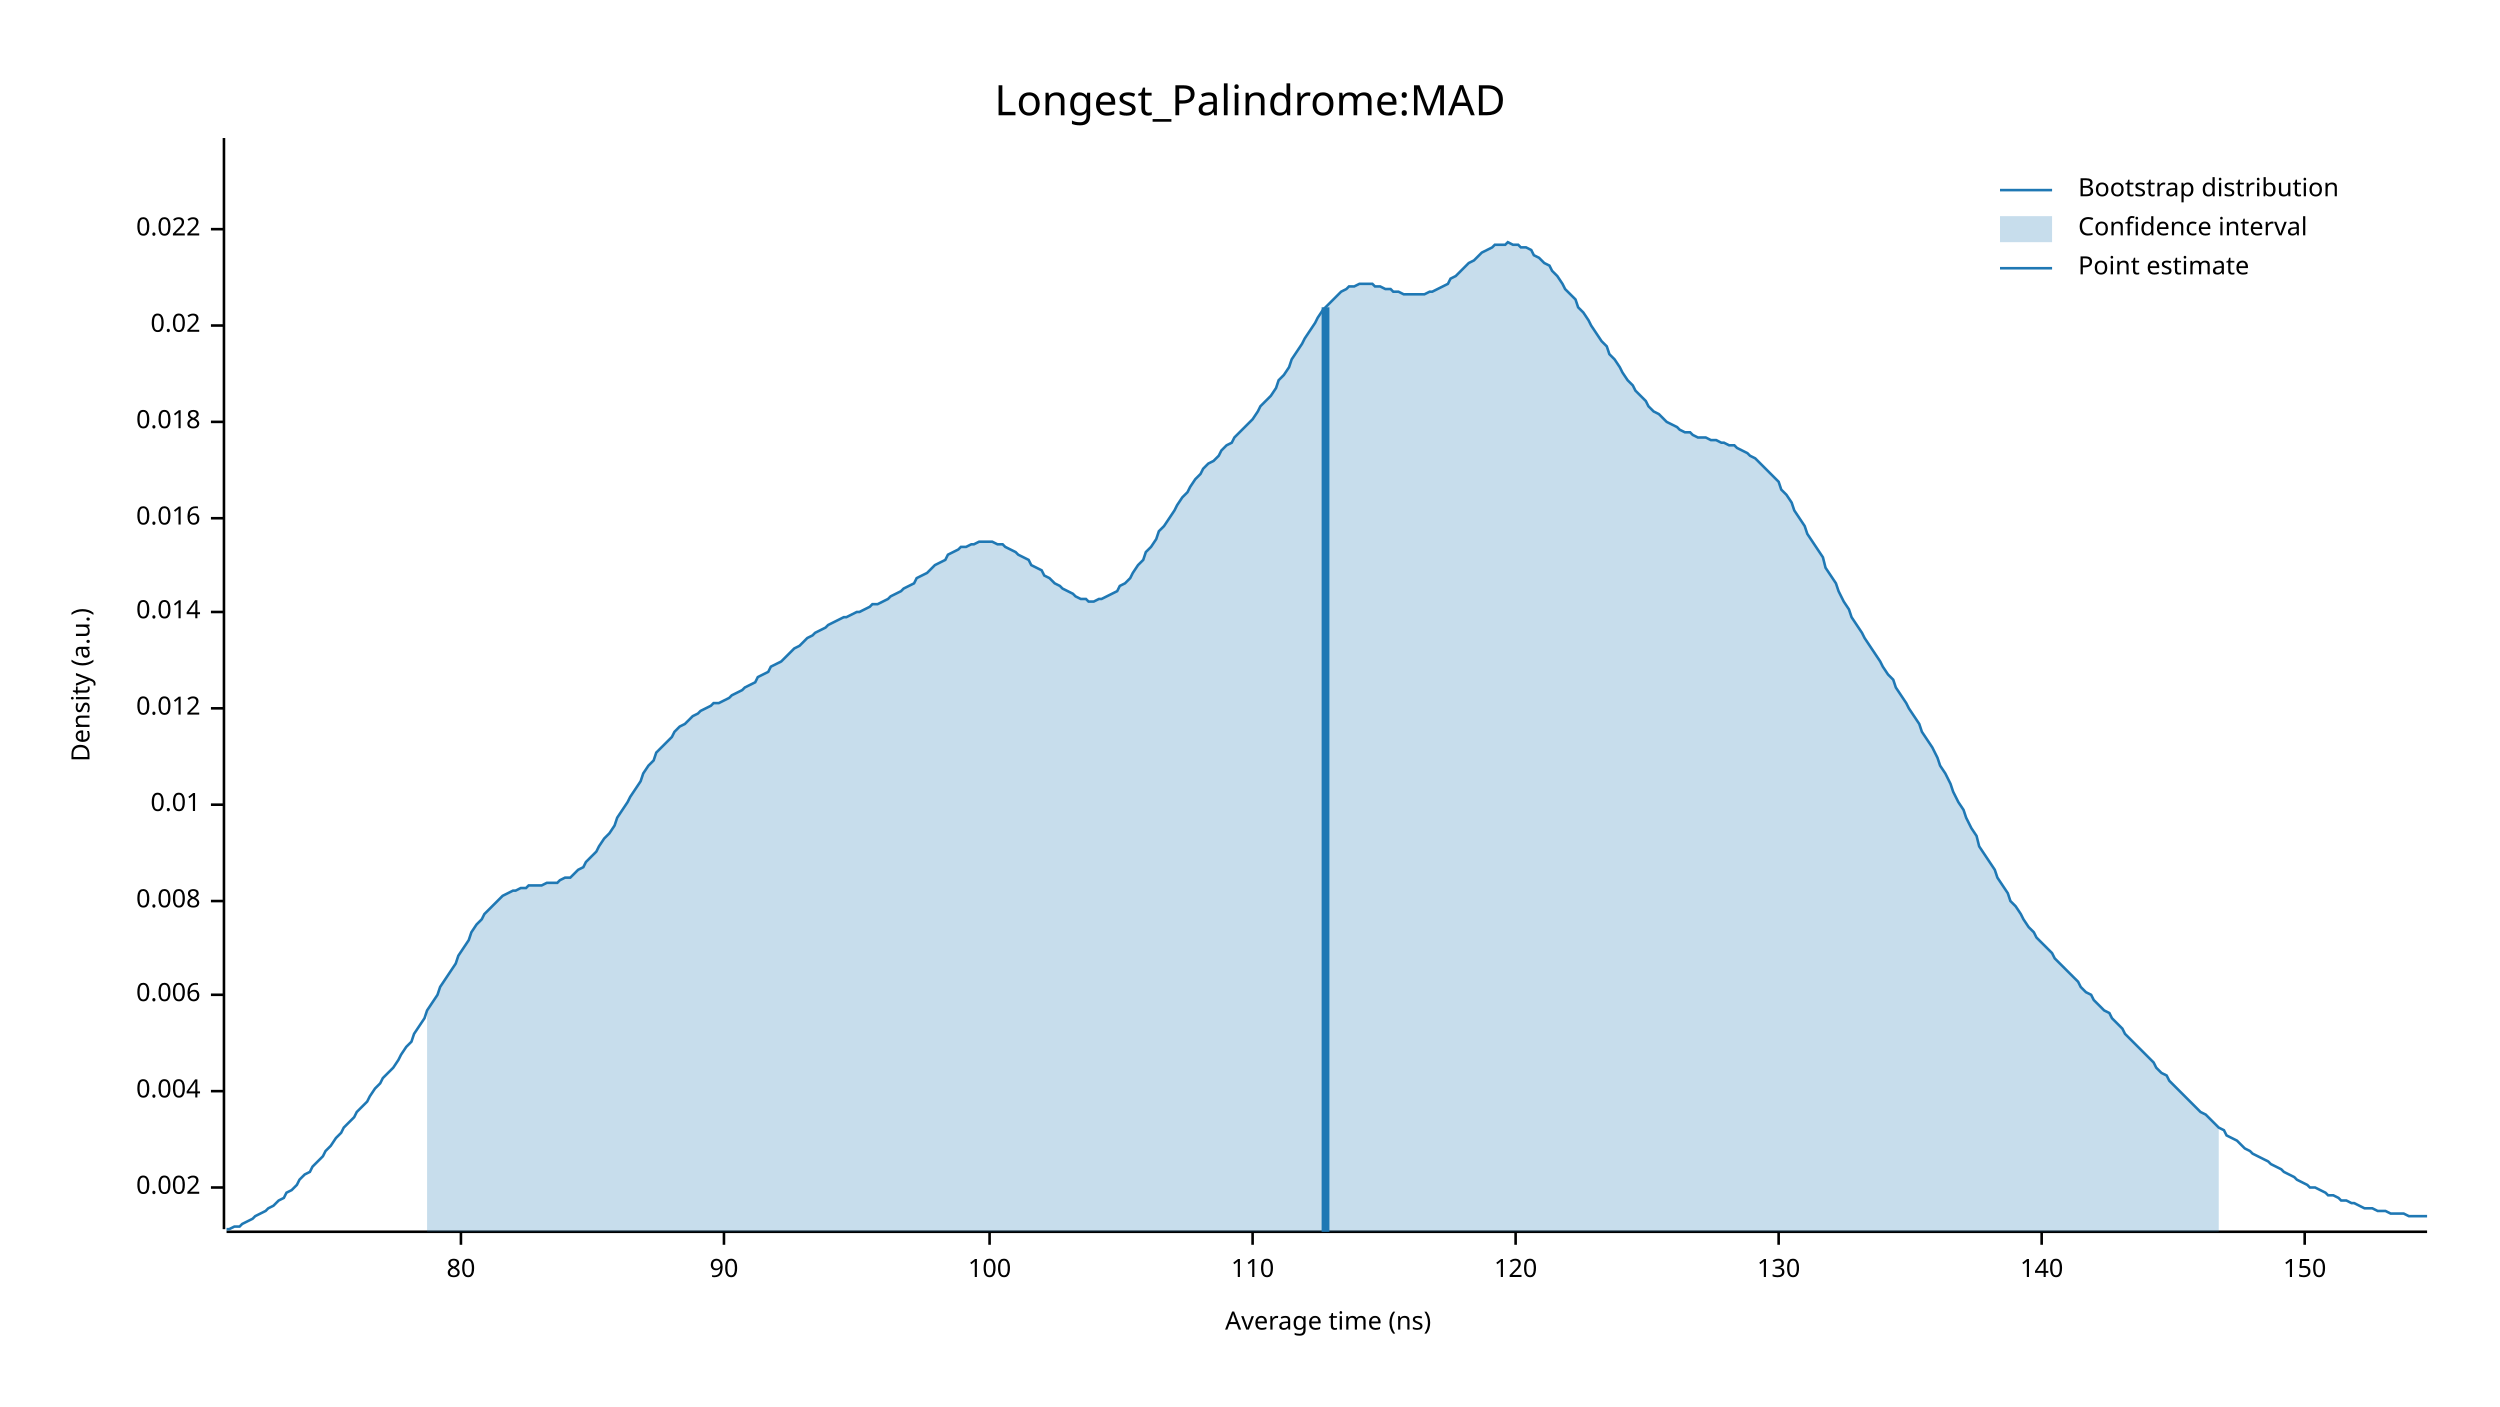
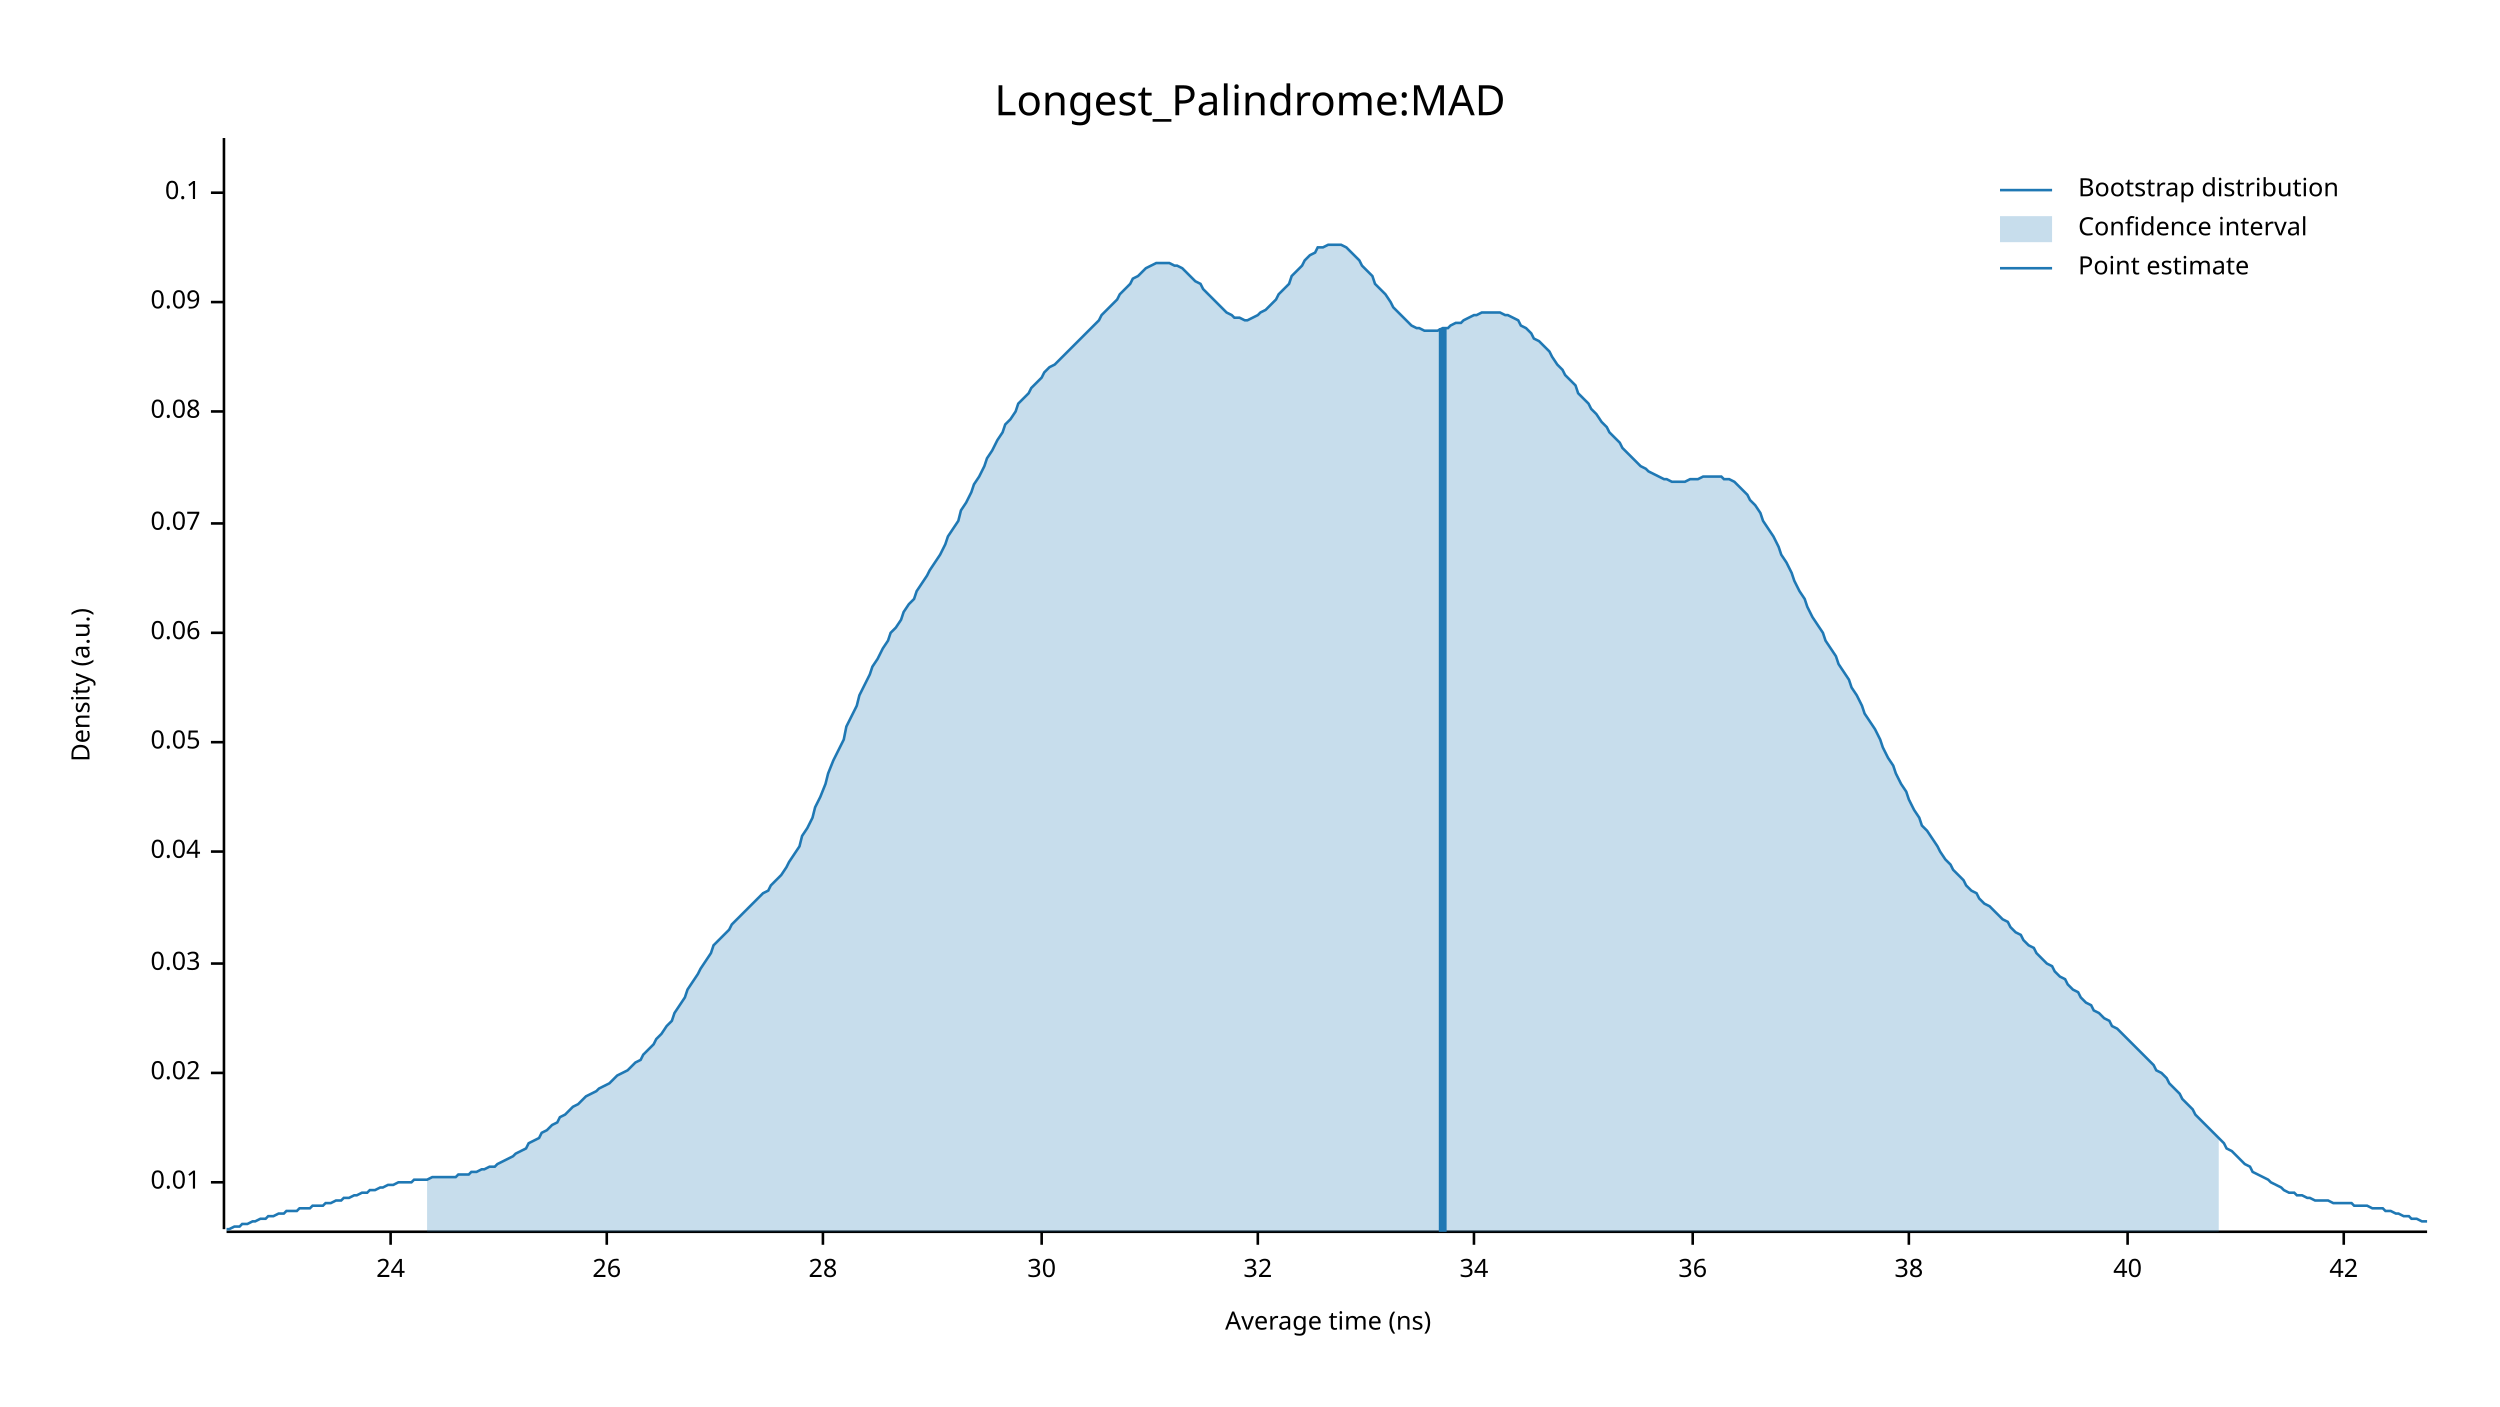
<svg xmlns="http://www.w3.org/2000/svg" width="960" height="540" viewBox="0 0 960 540">
  <text x="480" y="32" dy="0.76em" text-anchor="middle" font-family="sans-serif" font-size="16.129" opacity="1" fill="#000000">
Longest_Palindrome:MAD
</text>
  <text x="27" y="263" dy="0.76em" text-anchor="middle" font-family="sans-serif" font-size="9.677" opacity="1" fill="#000000" transform="rotate(270, 27, 263)">
Density (a.u.)
</text>
  <text x="510" y="513" dy="-0.5ex" text-anchor="middle" font-family="sans-serif" font-size="9.677" opacity="1" fill="#000000">
Average time (ns)
</text>
  <polyline fill="none" opacity="1" stroke="#000000" stroke-width="1" points="86,53 86,472 " />
-   <text x="77" y="456" dy="0.5ex" text-anchor="end" font-family="sans-serif" font-size="9.677" opacity="1" fill="#000000">
- 0.002
- </text>
-   <polyline fill="none" opacity="1" stroke="#000000" stroke-width="1" points="81,456 86,456 " />
-   <text x="77" y="419" dy="0.5ex" text-anchor="end" font-family="sans-serif" font-size="9.677" opacity="1" fill="#000000">
- 0.004
- </text>
-   <polyline fill="none" opacity="1" stroke="#000000" stroke-width="1" points="81,419 86,419 " />
-   <text x="77" y="382" dy="0.5ex" text-anchor="end" font-family="sans-serif" font-size="9.677" opacity="1" fill="#000000">
- 0.006
- </text>
-   <polyline fill="none" opacity="1" stroke="#000000" stroke-width="1" points="81,382 86,382 " />
-   <text x="77" y="346" dy="0.5ex" text-anchor="end" font-family="sans-serif" font-size="9.677" opacity="1" fill="#000000">
- 0.008
- </text>
-   <polyline fill="none" opacity="1" stroke="#000000" stroke-width="1" points="81,346 86,346 " />
-   <text x="77" y="309" dy="0.5ex" text-anchor="end" font-family="sans-serif" font-size="9.677" opacity="1" fill="#000000">
+   <text x="77" y="454" dy="0.5ex" text-anchor="end" font-family="sans-serif" font-size="9.677" opacity="1" fill="#000000">
0.01
</text>
-   <polyline fill="none" opacity="1" stroke="#000000" stroke-width="1" points="81,309 86,309 " />
-   <text x="77" y="272" dy="0.5ex" text-anchor="end" font-family="sans-serif" font-size="9.677" opacity="1" fill="#000000">
- 0.012
- </text>
-   <polyline fill="none" opacity="1" stroke="#000000" stroke-width="1" points="81,272 86,272 " />
-   <text x="77" y="235" dy="0.5ex" text-anchor="end" font-family="sans-serif" font-size="9.677" opacity="1" fill="#000000">
- 0.014
- </text>
-   <polyline fill="none" opacity="1" stroke="#000000" stroke-width="1" points="81,235 86,235 " />
-   <text x="77" y="199" dy="0.5ex" text-anchor="end" font-family="sans-serif" font-size="9.677" opacity="1" fill="#000000">
- 0.016
- </text>
-   <polyline fill="none" opacity="1" stroke="#000000" stroke-width="1" points="81,199 86,199 " />
-   <text x="77" y="162" dy="0.5ex" text-anchor="end" font-family="sans-serif" font-size="9.677" opacity="1" fill="#000000">
- 0.018
- </text>
-   <polyline fill="none" opacity="1" stroke="#000000" stroke-width="1" points="81,162 86,162 " />
-   <text x="77" y="125" dy="0.5ex" text-anchor="end" font-family="sans-serif" font-size="9.677" opacity="1" fill="#000000">
+   <polyline fill="none" opacity="1" stroke="#000000" stroke-width="1" points="81,454 86,454 " />
+   <text x="77" y="412" dy="0.5ex" text-anchor="end" font-family="sans-serif" font-size="9.677" opacity="1" fill="#000000">
0.02
</text>
-   <polyline fill="none" opacity="1" stroke="#000000" stroke-width="1" points="81,125 86,125 " />
-   <text x="77" y="88" dy="0.5ex" text-anchor="end" font-family="sans-serif" font-size="9.677" opacity="1" fill="#000000">
- 0.022
+   <polyline fill="none" opacity="1" stroke="#000000" stroke-width="1" points="81,412 86,412 " />
+   <text x="77" y="370" dy="0.5ex" text-anchor="end" font-family="sans-serif" font-size="9.677" opacity="1" fill="#000000">
+ 0.03
</text>
-   <polyline fill="none" opacity="1" stroke="#000000" stroke-width="1" points="81,88 86,88 " />
+   <polyline fill="none" opacity="1" stroke="#000000" stroke-width="1" points="81,370 86,370 " />
+   <text x="77" y="327" dy="0.5ex" text-anchor="end" font-family="sans-serif" font-size="9.677" opacity="1" fill="#000000">
+ 0.04
+ </text>
+   <polyline fill="none" opacity="1" stroke="#000000" stroke-width="1" points="81,327 86,327 " />
+   <text x="77" y="285" dy="0.5ex" text-anchor="end" font-family="sans-serif" font-size="9.677" opacity="1" fill="#000000">
+ 0.05
+ </text>
+   <polyline fill="none" opacity="1" stroke="#000000" stroke-width="1" points="81,285 86,285 " />
+   <text x="77" y="243" dy="0.5ex" text-anchor="end" font-family="sans-serif" font-size="9.677" opacity="1" fill="#000000">
+ 0.06
+ </text>
+   <polyline fill="none" opacity="1" stroke="#000000" stroke-width="1" points="81,243 86,243 " />
+   <text x="77" y="201" dy="0.5ex" text-anchor="end" font-family="sans-serif" font-size="9.677" opacity="1" fill="#000000">
+ 0.07
+ </text>
+   <polyline fill="none" opacity="1" stroke="#000000" stroke-width="1" points="81,201 86,201 " />
+   <text x="77" y="158" dy="0.5ex" text-anchor="end" font-family="sans-serif" font-size="9.677" opacity="1" fill="#000000">
+ 0.08
+ </text>
+   <polyline fill="none" opacity="1" stroke="#000000" stroke-width="1" points="81,158 86,158 " />
+   <text x="77" y="116" dy="0.5ex" text-anchor="end" font-family="sans-serif" font-size="9.677" opacity="1" fill="#000000">
+ 0.09
+ </text>
+   <polyline fill="none" opacity="1" stroke="#000000" stroke-width="1" points="81,116 86,116 " />
+   <text x="77" y="74" dy="0.5ex" text-anchor="end" font-family="sans-serif" font-size="9.677" opacity="1" fill="#000000">
+ 0.1
+ </text>
+   <polyline fill="none" opacity="1" stroke="#000000" stroke-width="1" points="81,74 86,74 " />
  <polyline fill="none" opacity="1" stroke="#000000" stroke-width="1" points="87,473 932,473 " />
-   <text x="177" y="483" dy="0.76em" text-anchor="middle" font-family="sans-serif" font-size="9.677" opacity="1" fill="#000000">
- 80
+   <text x="150" y="483" dy="0.76em" text-anchor="middle" font-family="sans-serif" font-size="9.677" opacity="1" fill="#000000">
+ 24
</text>
-   <polyline fill="none" opacity="1" stroke="#000000" stroke-width="1" points="177,473 177,478 " />
-   <text x="278" y="483" dy="0.76em" text-anchor="middle" font-family="sans-serif" font-size="9.677" opacity="1" fill="#000000">
- 90
+   <polyline fill="none" opacity="1" stroke="#000000" stroke-width="1" points="150,473 150,478 " />
+   <text x="233" y="483" dy="0.76em" text-anchor="middle" font-family="sans-serif" font-size="9.677" opacity="1" fill="#000000">
+ 26
</text>
-   <polyline fill="none" opacity="1" stroke="#000000" stroke-width="1" points="278,473 278,478 " />
-   <text x="380" y="483" dy="0.76em" text-anchor="middle" font-family="sans-serif" font-size="9.677" opacity="1" fill="#000000">
- 100
+   <polyline fill="none" opacity="1" stroke="#000000" stroke-width="1" points="233,473 233,478 " />
+   <text x="316" y="483" dy="0.76em" text-anchor="middle" font-family="sans-serif" font-size="9.677" opacity="1" fill="#000000">
+ 28
</text>
-   <polyline fill="none" opacity="1" stroke="#000000" stroke-width="1" points="380,473 380,478 " />
-   <text x="481" y="483" dy="0.76em" text-anchor="middle" font-family="sans-serif" font-size="9.677" opacity="1" fill="#000000">
- 110
+   <polyline fill="none" opacity="1" stroke="#000000" stroke-width="1" points="316,473 316,478 " />
+   <text x="400" y="483" dy="0.76em" text-anchor="middle" font-family="sans-serif" font-size="9.677" opacity="1" fill="#000000">
+ 30
</text>
-   <polyline fill="none" opacity="1" stroke="#000000" stroke-width="1" points="481,473 481,478 " />
-   <text x="582" y="483" dy="0.76em" text-anchor="middle" font-family="sans-serif" font-size="9.677" opacity="1" fill="#000000">
- 120
+   <polyline fill="none" opacity="1" stroke="#000000" stroke-width="1" points="400,473 400,478 " />
+   <text x="483" y="483" dy="0.76em" text-anchor="middle" font-family="sans-serif" font-size="9.677" opacity="1" fill="#000000">
+ 32
</text>
-   <polyline fill="none" opacity="1" stroke="#000000" stroke-width="1" points="582,473 582,478 " />
-   <text x="683" y="483" dy="0.76em" text-anchor="middle" font-family="sans-serif" font-size="9.677" opacity="1" fill="#000000">
- 130
+   <polyline fill="none" opacity="1" stroke="#000000" stroke-width="1" points="483,473 483,478 " />
+   <text x="566" y="483" dy="0.76em" text-anchor="middle" font-family="sans-serif" font-size="9.677" opacity="1" fill="#000000">
+ 34
</text>
-   <polyline fill="none" opacity="1" stroke="#000000" stroke-width="1" points="683,473 683,478 " />
-   <text x="784" y="483" dy="0.76em" text-anchor="middle" font-family="sans-serif" font-size="9.677" opacity="1" fill="#000000">
- 140
+   <polyline fill="none" opacity="1" stroke="#000000" stroke-width="1" points="566,473 566,478 " />
+   <text x="650" y="483" dy="0.76em" text-anchor="middle" font-family="sans-serif" font-size="9.677" opacity="1" fill="#000000">
+ 36
</text>
-   <polyline fill="none" opacity="1" stroke="#000000" stroke-width="1" points="784,473 784,478 " />
-   <text x="885" y="483" dy="0.76em" text-anchor="middle" font-family="sans-serif" font-size="9.677" opacity="1" fill="#000000">
- 150
+   <polyline fill="none" opacity="1" stroke="#000000" stroke-width="1" points="650,473 650,478 " />
+   <text x="733" y="483" dy="0.76em" text-anchor="middle" font-family="sans-serif" font-size="9.677" opacity="1" fill="#000000">
+ 38
</text>
-   <polyline fill="none" opacity="1" stroke="#000000" stroke-width="1" points="885,473 885,478 " />
-   <polyline fill="none" opacity="1" stroke="#1F78B4" stroke-width="1" points="87,472 88,472 90,471 92,471 93,470 95,469 97,468 98,467 100,466 102,465 103,464 105,463 107,461 109,460 110,458 112,457 114,455 115,453 117,451 119,450 120,448 122,446 124,444 125,442 127,440 129,437 131,435 132,433 134,431 136,429 137,427 139,425 141,423 142,421 144,418 146,416 147,414 149,412 151,410 153,407 154,405 156,402 158,400 159,397 161,394 163,391 164,388 166,385 168,382 169,379 171,376 173,373 175,370 176,367 178,364 180,361 181,358 183,355 185,353 186,351 188,349 190,347 191,346 193,344 195,343 197,342 198,342 200,341 202,341 203,340 205,340 207,340 208,340 210,339 212,339 214,339 215,338 217,337 219,337 220,336 222,334 224,333 225,331 227,329 229,327 230,325 232,322 234,320 236,317 237,314 239,311 241,308 242,306 244,303 246,300 247,297 249,294 251,292 252,289 254,287 256,285 258,283 259,281 261,279 263,278 264,277 266,275 268,274 269,273 271,272 273,271 274,270 276,270 278,269 280,268 281,267 283,266 285,265 286,264 288,263 290,262 291,260 293,259 295,258 296,256 298,255 300,254 302,252 303,251 305,249 307,248 308,247 310,245 312,244 313,243 315,242 317,241 318,240 320,239 322,238 324,237 325,237 327,236 329,235 330,235 332,234 334,233 335,232 337,232 339,231 341,230 342,229 344,228 346,227 347,226 349,225 351,224 352,222 354,221 356,220 357,219 359,217 361,216 363,215 364,213 366,212 368,211 369,210 371,210 373,209 374,209 376,208 378,208 379,208 381,208 383,209 385,209 386,210 388,211 390,212 391,213 393,214 395,215 396,217 398,218 400,219 401,221 403,222 405,224 407,225 408,226 410,227 412,228 413,229 415,230 417,230 418,231 420,231 422,230 423,230 425,229 427,228 429,227 430,225 432,224 434,222 435,220 437,217 439,215 440,212 442,210 444,207 445,204 447,202 449,199 451,196 452,194 454,191 456,189 457,187 459,184 461,182 462,180 464,178 466,177 468,175 469,173 471,171 473,170 474,168 476,166 478,164 479,163 481,161 483,158 484,156 486,154 488,152 490,149 491,146 493,144 495,141 496,138 498,135 500,132 501,130 503,127 505,124 506,122 508,119 510,117 512,115 513,114 515,112 517,111 518,110 520,110 522,109 523,109 525,109 527,109 528,110 530,110 532,111 534,111 535,112 537,112 539,113 540,113 542,113 544,113 545,113 547,113 549,112 550,112 552,111 554,110 556,109 557,107 559,106 561,104 562,103 564,101 566,100 567,99 569,97 571,96 573,95 574,94 576,94 578,94 579,93 581,94 583,94 584,95 586,95 588,96 589,98 591,99 593,101 595,102 596,104 598,106 600,109 601,111 603,113 605,115 606,118 608,120 610,123 611,125 613,128 615,131 617,133 618,136 620,138 622,141 623,143 625,146 627,148 628,150 630,152 632,154 633,156 635,158 637,159 639,161 640,162 642,163 644,164 645,165 647,166 649,166 650,167 652,168 654,168 655,168 657,169 659,169 661,170 662,170 664,171 666,171 667,172 669,173 671,174 672,175 674,176 676,178 677,179 679,181 681,183 683,185 684,188 686,190 688,193 689,196 691,199 693,202 694,205 696,208 698,211 700,214 701,218 703,221 705,224 706,227 708,231 710,234 711,237 713,240 715,243 716,245 718,248 720,251 722,254 723,256 725,259 727,261 728,264 730,267 732,270 733,272 735,275 737,278 738,281 740,284 742,287 744,291 745,294 747,297 749,301 750,304 752,308 754,311 755,314 757,318 759,321 760,325 762,328 764,331 766,334 767,337 769,340 771,343 772,346 774,348 776,351 777,353 779,356 781,358 782,360 784,362 786,364 788,366 789,368 791,370 793,372 794,373 796,375 798,377 799,379 801,381 803,382 804,384 806,386 808,388 810,389 811,391 813,393 815,395 816,397 818,399 820,401 821,402 823,404 825,406 827,408 828,410 830,412 832,413 833,415 835,417 837,419 838,420 840,422 842,424 843,425 845,427 847,428 849,430 850,431 852,433 854,434 855,436 857,437 859,438 860,439 862,441 864,442 865,443 867,444 869,445 871,446 872,447 874,448 876,449 877,450 879,451 881,452 882,453 884,454 886,455 887,456 889,456 891,457 893,458 894,459 896,459 898,460 899,461 901,461 903,462 904,462 906,463 908,464 909,464 911,464 913,465 915,465 916,465 918,466 920,466 921,466 923,466 925,467 926,467 928,467 930,467 932,467 " />
-   <polygon opacity="0.25" fill="#1F78B4" points="164,388 166,385 168,382 169,379 171,376 173,373 175,370 176,367 178,364 180,361 181,358 183,355 185,353 186,351 188,349 190,347 191,346 193,344 195,343 197,342 198,342 200,341 202,341 203,340 205,340 207,340 208,340 210,339 212,339 214,339 215,338 217,337 219,337 220,336 222,334 224,333 225,331 227,329 229,327 230,325 232,322 234,320 236,317 237,314 239,311 241,308 242,306 244,303 246,300 247,297 249,294 251,292 252,289 254,287 256,285 258,283 259,281 261,279 263,278 264,277 266,275 268,274 269,273 271,272 273,271 274,270 276,270 278,269 280,268 281,267 283,266 285,265 286,264 288,263 290,262 291,260 293,259 295,258 296,256 298,255 300,254 302,252 303,251 305,249 307,248 308,247 310,245 312,244 313,243 315,242 317,241 318,240 320,239 322,238 324,237 325,237 327,236 329,235 330,235 332,234 334,233 335,232 337,232 339,231 341,230 342,229 344,228 346,227 347,226 349,225 351,224 352,222 354,221 356,220 357,219 359,217 361,216 363,215 364,213 366,212 368,211 369,210 371,210 373,209 374,209 376,208 378,208 379,208 381,208 383,209 385,209 386,210 388,211 390,212 391,213 393,214 395,215 396,217 398,218 400,219 401,221 403,222 405,224 407,225 408,226 410,227 412,228 413,229 415,230 417,230 418,231 420,231 422,230 423,230 425,229 427,228 429,227 430,225 432,224 434,222 435,220 437,217 439,215 440,212 442,210 444,207 445,204 447,202 449,199 451,196 452,194 454,191 456,189 457,187 459,184 461,182 462,180 464,178 466,177 468,175 469,173 471,171 473,170 474,168 476,166 478,164 479,163 481,161 483,158 484,156 486,154 488,152 490,149 491,146 493,144 495,141 496,138 498,135 500,132 501,130 503,127 505,124 506,122 508,119 510,117 512,115 513,114 515,112 517,111 518,110 520,110 522,109 523,109 525,109 527,109 528,110 530,110 532,111 534,111 535,112 537,112 539,113 540,113 542,113 544,113 545,113 547,113 549,112 550,112 552,111 554,110 556,109 557,107 559,106 561,104 562,103 564,101 566,100 567,99 569,97 571,96 573,95 574,94 576,94 578,94 579,93 581,94 583,94 584,95 586,95 588,96 589,98 591,99 593,101 595,102 596,104 598,106 600,109 601,111 603,113 605,115 606,118 608,120 610,123 611,125 613,128 615,131 617,133 618,136 620,138 622,141 623,143 625,146 627,148 628,150 630,152 632,154 633,156 635,158 637,159 639,161 640,162 642,163 644,164 645,165 647,166 649,166 650,167 652,168 654,168 655,168 657,169 659,169 661,170 662,170 664,171 666,171 667,172 669,173 671,174 672,175 674,176 676,178 677,179 679,181 681,183 683,185 684,188 686,190 688,193 689,196 691,199 693,202 694,205 696,208 698,211 700,214 701,218 703,221 705,224 706,227 708,231 710,234 711,237 713,240 715,243 716,245 718,248 720,251 722,254 723,256 725,259 727,261 728,264 730,267 732,270 733,272 735,275 737,278 738,281 740,284 742,287 744,291 745,294 747,297 749,301 750,304 752,308 754,311 755,314 757,318 759,321 760,325 762,328 764,331 766,334 767,337 769,340 771,343 772,346 774,348 776,351 777,353 779,356 781,358 782,360 784,362 786,364 788,366 789,368 791,370 793,372 794,373 796,375 798,377 799,379 801,381 803,382 804,384 806,386 808,388 810,389 811,391 813,393 815,395 816,397 818,399 820,401 821,402 823,404 825,406 827,408 828,410 830,412 832,413 833,415 835,417 837,419 838,420 840,422 842,424 843,425 845,427 847,428 849,430 850,431 852,433 852,473 164,473 " />
-   <polyline fill="none" opacity="1" stroke="#1F78B4" stroke-width="3" points="509,473 509,118 " />
+   <polyline fill="none" opacity="1" stroke="#000000" stroke-width="1" points="733,473 733,478 " />
+   <text x="817" y="483" dy="0.76em" text-anchor="middle" font-family="sans-serif" font-size="9.677" opacity="1" fill="#000000">
+ 40
+ </text>
+   <polyline fill="none" opacity="1" stroke="#000000" stroke-width="1" points="817,473 817,478 " />
+   <text x="900" y="483" dy="0.76em" text-anchor="middle" font-family="sans-serif" font-size="9.677" opacity="1" fill="#000000">
+ 42
+ </text>
+   <polyline fill="none" opacity="1" stroke="#000000" stroke-width="1" points="900,473 900,478 " />
+   <polyline fill="none" opacity="1" stroke="#1F78B4" stroke-width="1" points="87,472 88,472 90,471 92,471 93,470 95,470 97,469 98,469 100,468 102,468 103,467 105,467 107,466 109,466 110,465 112,465 114,465 115,464 117,464 119,464 120,463 122,463 124,463 125,462 127,462 129,461 131,461 132,460 134,460 136,459 137,459 139,458 141,458 142,457 144,457 146,456 147,456 149,455 151,455 153,454 154,454 156,454 158,454 159,453 161,453 163,453 164,453 166,452 168,452 169,452 171,452 173,452 175,452 176,451 178,451 180,451 181,450 183,450 185,449 186,449 188,448 190,448 191,447 193,446 195,445 197,444 198,443 200,442 202,441 203,439 205,438 207,437 208,435 210,434 212,432 214,431 215,429 217,428 219,426 220,425 222,424 224,422 225,421 227,420 229,419 230,418 232,417 234,416 236,414 237,413 239,412 241,411 242,410 244,408 246,407 247,405 249,403 251,401 252,399 254,397 256,394 258,392 259,389 261,386 263,383 264,380 266,377 268,374 269,372 271,369 273,366 274,363 276,361 278,359 280,357 281,355 283,353 285,351 286,350 288,348 290,346 291,345 293,343 295,342 296,340 298,338 300,336 302,333 303,331 305,328 307,325 308,321 310,318 312,314 313,310 315,306 317,301 318,297 320,292 322,288 324,284 325,279 327,275 329,271 330,267 332,263 334,259 335,256 337,253 339,249 341,246 342,243 344,241 346,238 347,235 349,232 351,230 352,227 354,224 356,221 357,219 359,216 361,213 363,209 364,206 366,203 368,200 369,196 371,193 373,189 374,186 376,183 378,179 379,176 381,173 383,169 385,166 386,163 388,161 390,158 391,155 393,153 395,151 396,149 398,147 400,145 401,143 403,141 405,140 407,138 408,137 410,135 412,133 413,132 415,130 417,128 418,127 420,125 422,123 423,121 425,119 427,117 429,115 430,113 432,111 434,109 435,107 437,106 439,104 440,103 442,102 444,101 445,101 447,101 449,101 451,102 452,102 454,103 456,105 457,106 459,108 461,109 462,111 464,113 466,115 468,117 469,118 471,120 473,121 474,122 476,122 478,123 479,123 481,122 483,121 484,120 486,119 488,117 490,115 491,113 493,111 495,109 496,106 498,104 500,102 501,100 503,98 505,97 506,95 508,95 510,94 512,94 513,94 515,94 517,95 518,96 520,98 522,100 523,102 525,104 527,106 528,109 530,111 532,113 534,116 535,118 537,120 539,122 540,123 542,125 544,126 545,126 547,127 549,127 550,127 552,127 554,126 556,126 557,125 559,124 561,124 562,123 564,122 566,121 567,121 569,120 571,120 573,120 574,120 576,120 578,121 579,121 581,122 583,123 584,125 586,126 588,128 589,130 591,131 593,133 595,135 596,137 598,140 600,142 601,144 603,146 605,148 606,151 608,153 610,155 611,157 613,159 615,162 617,164 618,166 620,168 622,170 623,172 625,174 627,176 628,177 630,179 632,180 633,181 635,182 637,183 639,184 640,184 642,185 644,185 645,185 647,185 649,184 650,184 652,184 654,183 655,183 657,183 659,183 661,183 662,184 664,184 666,185 667,186 669,188 671,190 672,192 674,194 676,197 677,200 679,203 681,206 683,210 684,213 686,216 688,220 689,223 691,227 693,230 694,233 696,237 698,240 700,243 701,246 703,249 705,252 706,255 708,258 710,261 711,264 713,267 715,271 716,274 718,277 720,280 722,284 723,287 725,291 727,294 728,297 730,301 732,304 733,307 735,311 737,314 738,317 740,319 742,322 744,325 745,327 747,330 749,332 750,334 752,336 754,338 755,340 757,342 759,343 760,345 762,347 764,348 766,350 767,351 769,353 771,354 772,356 774,358 776,359 777,361 779,363 781,364 782,366 784,368 786,370 788,371 789,373 791,375 793,376 794,378 796,380 798,381 799,383 801,385 803,386 804,388 806,389 808,391 810,392 811,394 813,395 815,397 816,398 818,400 820,402 821,403 823,405 825,407 827,409 828,411 830,412 832,414 833,416 835,418 837,420 838,422 840,424 842,426 843,428 845,430 847,432 849,434 850,435 852,437 854,439 855,441 857,442 859,444 860,445 862,447 864,448 865,450 867,451 869,452 871,453 872,454 874,455 876,456 877,457 879,458 881,458 882,459 884,459 886,460 887,460 889,461 891,461 893,461 894,461 896,462 898,462 899,462 901,462 903,462 904,463 906,463 908,463 909,463 911,464 913,464 915,464 916,465 918,465 920,466 921,466 923,467 925,467 926,468 928,468 930,469 932,469 " />
+   <polygon opacity="0.25" fill="#1F78B4" points="164,453 166,452 168,452 169,452 171,452 173,452 175,452 176,451 178,451 180,451 181,450 183,450 185,449 186,449 188,448 190,448 191,447 193,446 195,445 197,444 198,443 200,442 202,441 203,439 205,438 207,437 208,435 210,434 212,432 214,431 215,429 217,428 219,426 220,425 222,424 224,422 225,421 227,420 229,419 230,418 232,417 234,416 236,414 237,413 239,412 241,411 242,410 244,408 246,407 247,405 249,403 251,401 252,399 254,397 256,394 258,392 259,389 261,386 263,383 264,380 266,377 268,374 269,372 271,369 273,366 274,363 276,361 278,359 280,357 281,355 283,353 285,351 286,350 288,348 290,346 291,345 293,343 295,342 296,340 298,338 300,336 302,333 303,331 305,328 307,325 308,321 310,318 312,314 313,310 315,306 317,301 318,297 320,292 322,288 324,284 325,279 327,275 329,271 330,267 332,263 334,259 335,256 337,253 339,249 341,246 342,243 344,241 346,238 347,235 349,232 351,230 352,227 354,224 356,221 357,219 359,216 361,213 363,209 364,206 366,203 368,200 369,196 371,193 373,189 374,186 376,183 378,179 379,176 381,173 383,169 385,166 386,163 388,161 390,158 391,155 393,153 395,151 396,149 398,147 400,145 401,143 403,141 405,140 407,138 408,137 410,135 412,133 413,132 415,130 417,128 418,127 420,125 422,123 423,121 425,119 427,117 429,115 430,113 432,111 434,109 435,107 437,106 439,104 440,103 442,102 444,101 445,101 447,101 449,101 451,102 452,102 454,103 456,105 457,106 459,108 461,109 462,111 464,113 466,115 468,117 469,118 471,120 473,121 474,122 476,122 478,123 479,123 481,122 483,121 484,120 486,119 488,117 490,115 491,113 493,111 495,109 496,106 498,104 500,102 501,100 503,98 505,97 506,95 508,95 510,94 512,94 513,94 515,94 517,95 518,96 520,98 522,100 523,102 525,104 527,106 528,109 530,111 532,113 534,116 535,118 537,120 539,122 540,123 542,125 544,126 545,126 547,127 549,127 550,127 552,127 554,126 556,126 557,125 559,124 561,124 562,123 564,122 566,121 567,121 569,120 571,120 573,120 574,120 576,120 578,121 579,121 581,122 583,123 584,125 586,126 588,128 589,130 591,131 593,133 595,135 596,137 598,140 600,142 601,144 603,146 605,148 606,151 608,153 610,155 611,157 613,159 615,162 617,164 618,166 620,168 622,170 623,172 625,174 627,176 628,177 630,179 632,180 633,181 635,182 637,183 639,184 640,184 642,185 644,185 645,185 647,185 649,184 650,184 652,184 654,183 655,183 657,183 659,183 661,183 662,184 664,184 666,185 667,186 669,188 671,190 672,192 674,194 676,197 677,200 679,203 681,206 683,210 684,213 686,216 688,220 689,223 691,227 693,230 694,233 696,237 698,240 700,243 701,246 703,249 705,252 706,255 708,258 710,261 711,264 713,267 715,271 716,274 718,277 720,280 722,284 723,287 725,291 727,294 728,297 730,301 732,304 733,307 735,311 737,314 738,317 740,319 742,322 744,325 745,327 747,330 749,332 750,334 752,336 754,338 755,340 757,342 759,343 760,345 762,347 764,348 766,350 767,351 769,353 771,354 772,356 774,358 776,359 777,361 779,363 781,364 782,366 784,368 786,370 788,371 789,373 791,375 793,376 794,378 796,380 798,381 799,383 801,385 803,386 804,388 806,389 808,391 810,392 811,394 813,395 815,397 816,398 818,400 820,402 821,403 823,405 825,407 827,409 828,411 830,412 832,414 833,416 835,418 837,420 838,422 840,424 842,426 843,428 845,430 847,432 849,434 850,435 852,437 852,473 164,473 " />
+   <polyline fill="none" opacity="1" stroke="#1F78B4" stroke-width="3" points="554,473 554,126 " />
  <text x="798" y="68" dy="0.76em" text-anchor="start" font-family="sans-serif" font-size="9.677" opacity="1" fill="#000000">
Bootstrap distribution
</text>
  <text x="798" y="83" dy="0.76em" text-anchor="start" font-family="sans-serif" font-size="9.677" opacity="1" fill="#000000">
Confidence interval
</text>
  <text x="798" y="98" dy="0.76em" text-anchor="start" font-family="sans-serif" font-size="9.677" opacity="1" fill="#000000">
Point estimate
</text>
  <polyline fill="none" opacity="1" stroke="#1F78B4" stroke-width="1" points="768,73 788,73 " />
  <rect x="768" y="83" width="20" height="10" opacity="0.25" fill="#1F78B4" stroke="none" />
  <polyline fill="none" opacity="1" stroke="#1F78B4" stroke-width="1" points="768,103 788,103 " />
</svg>
